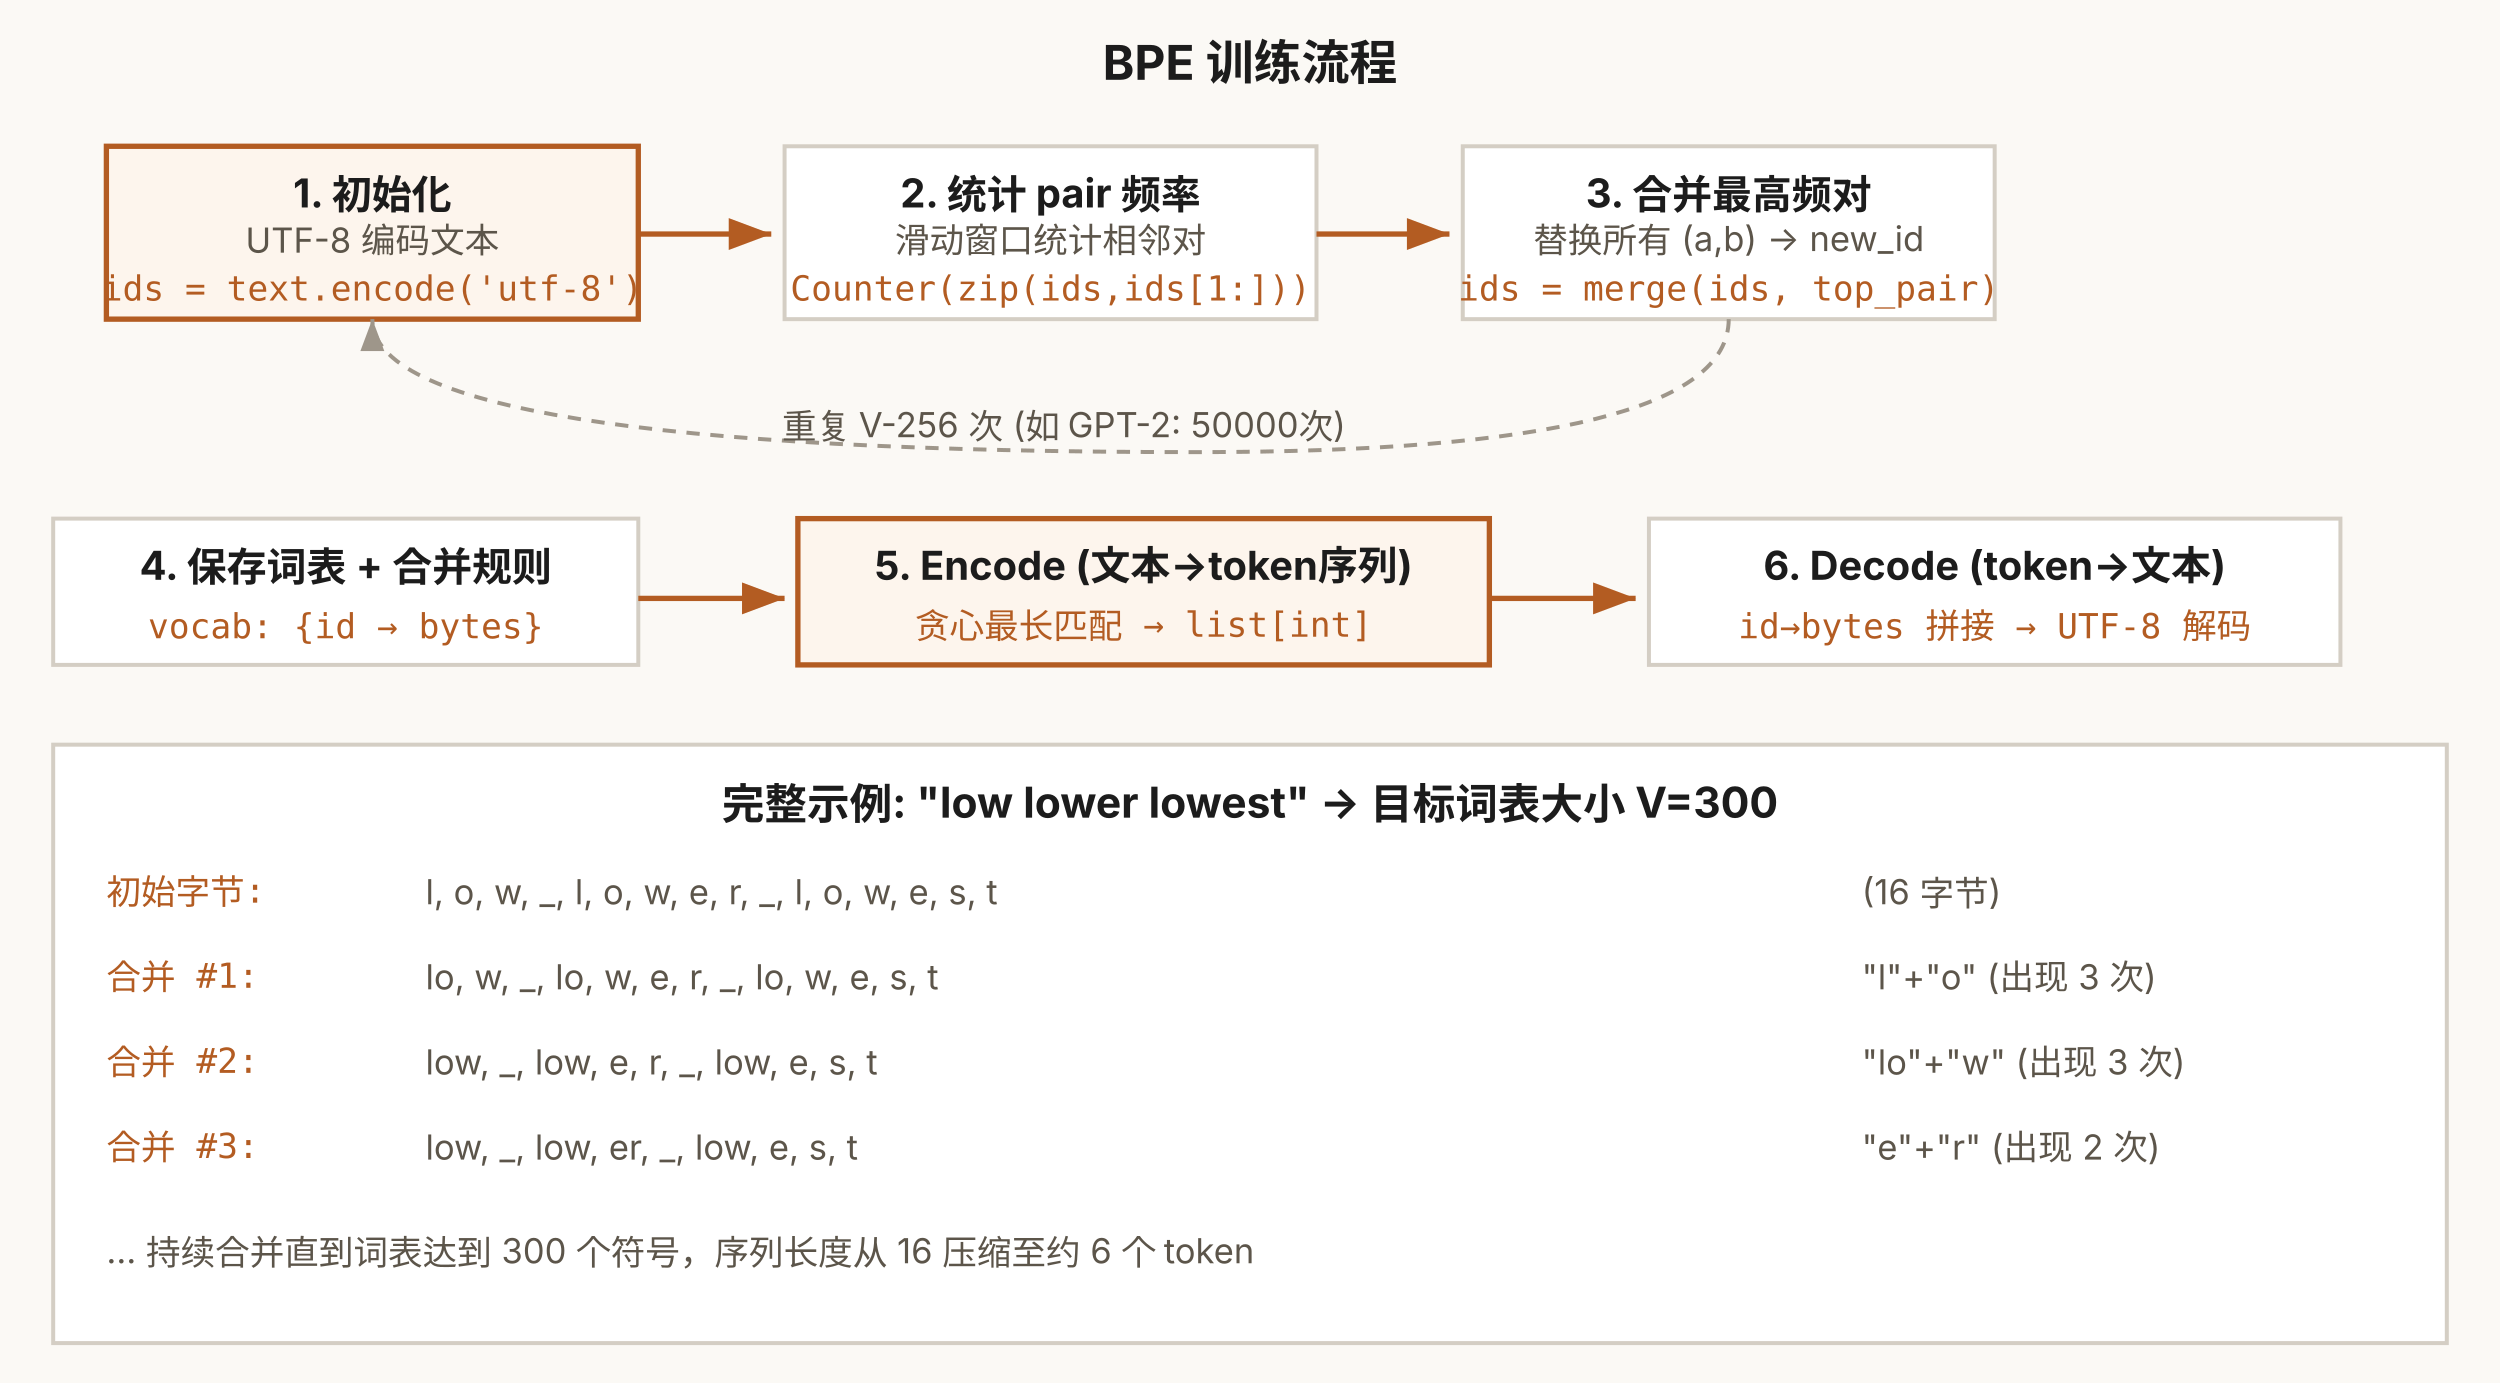
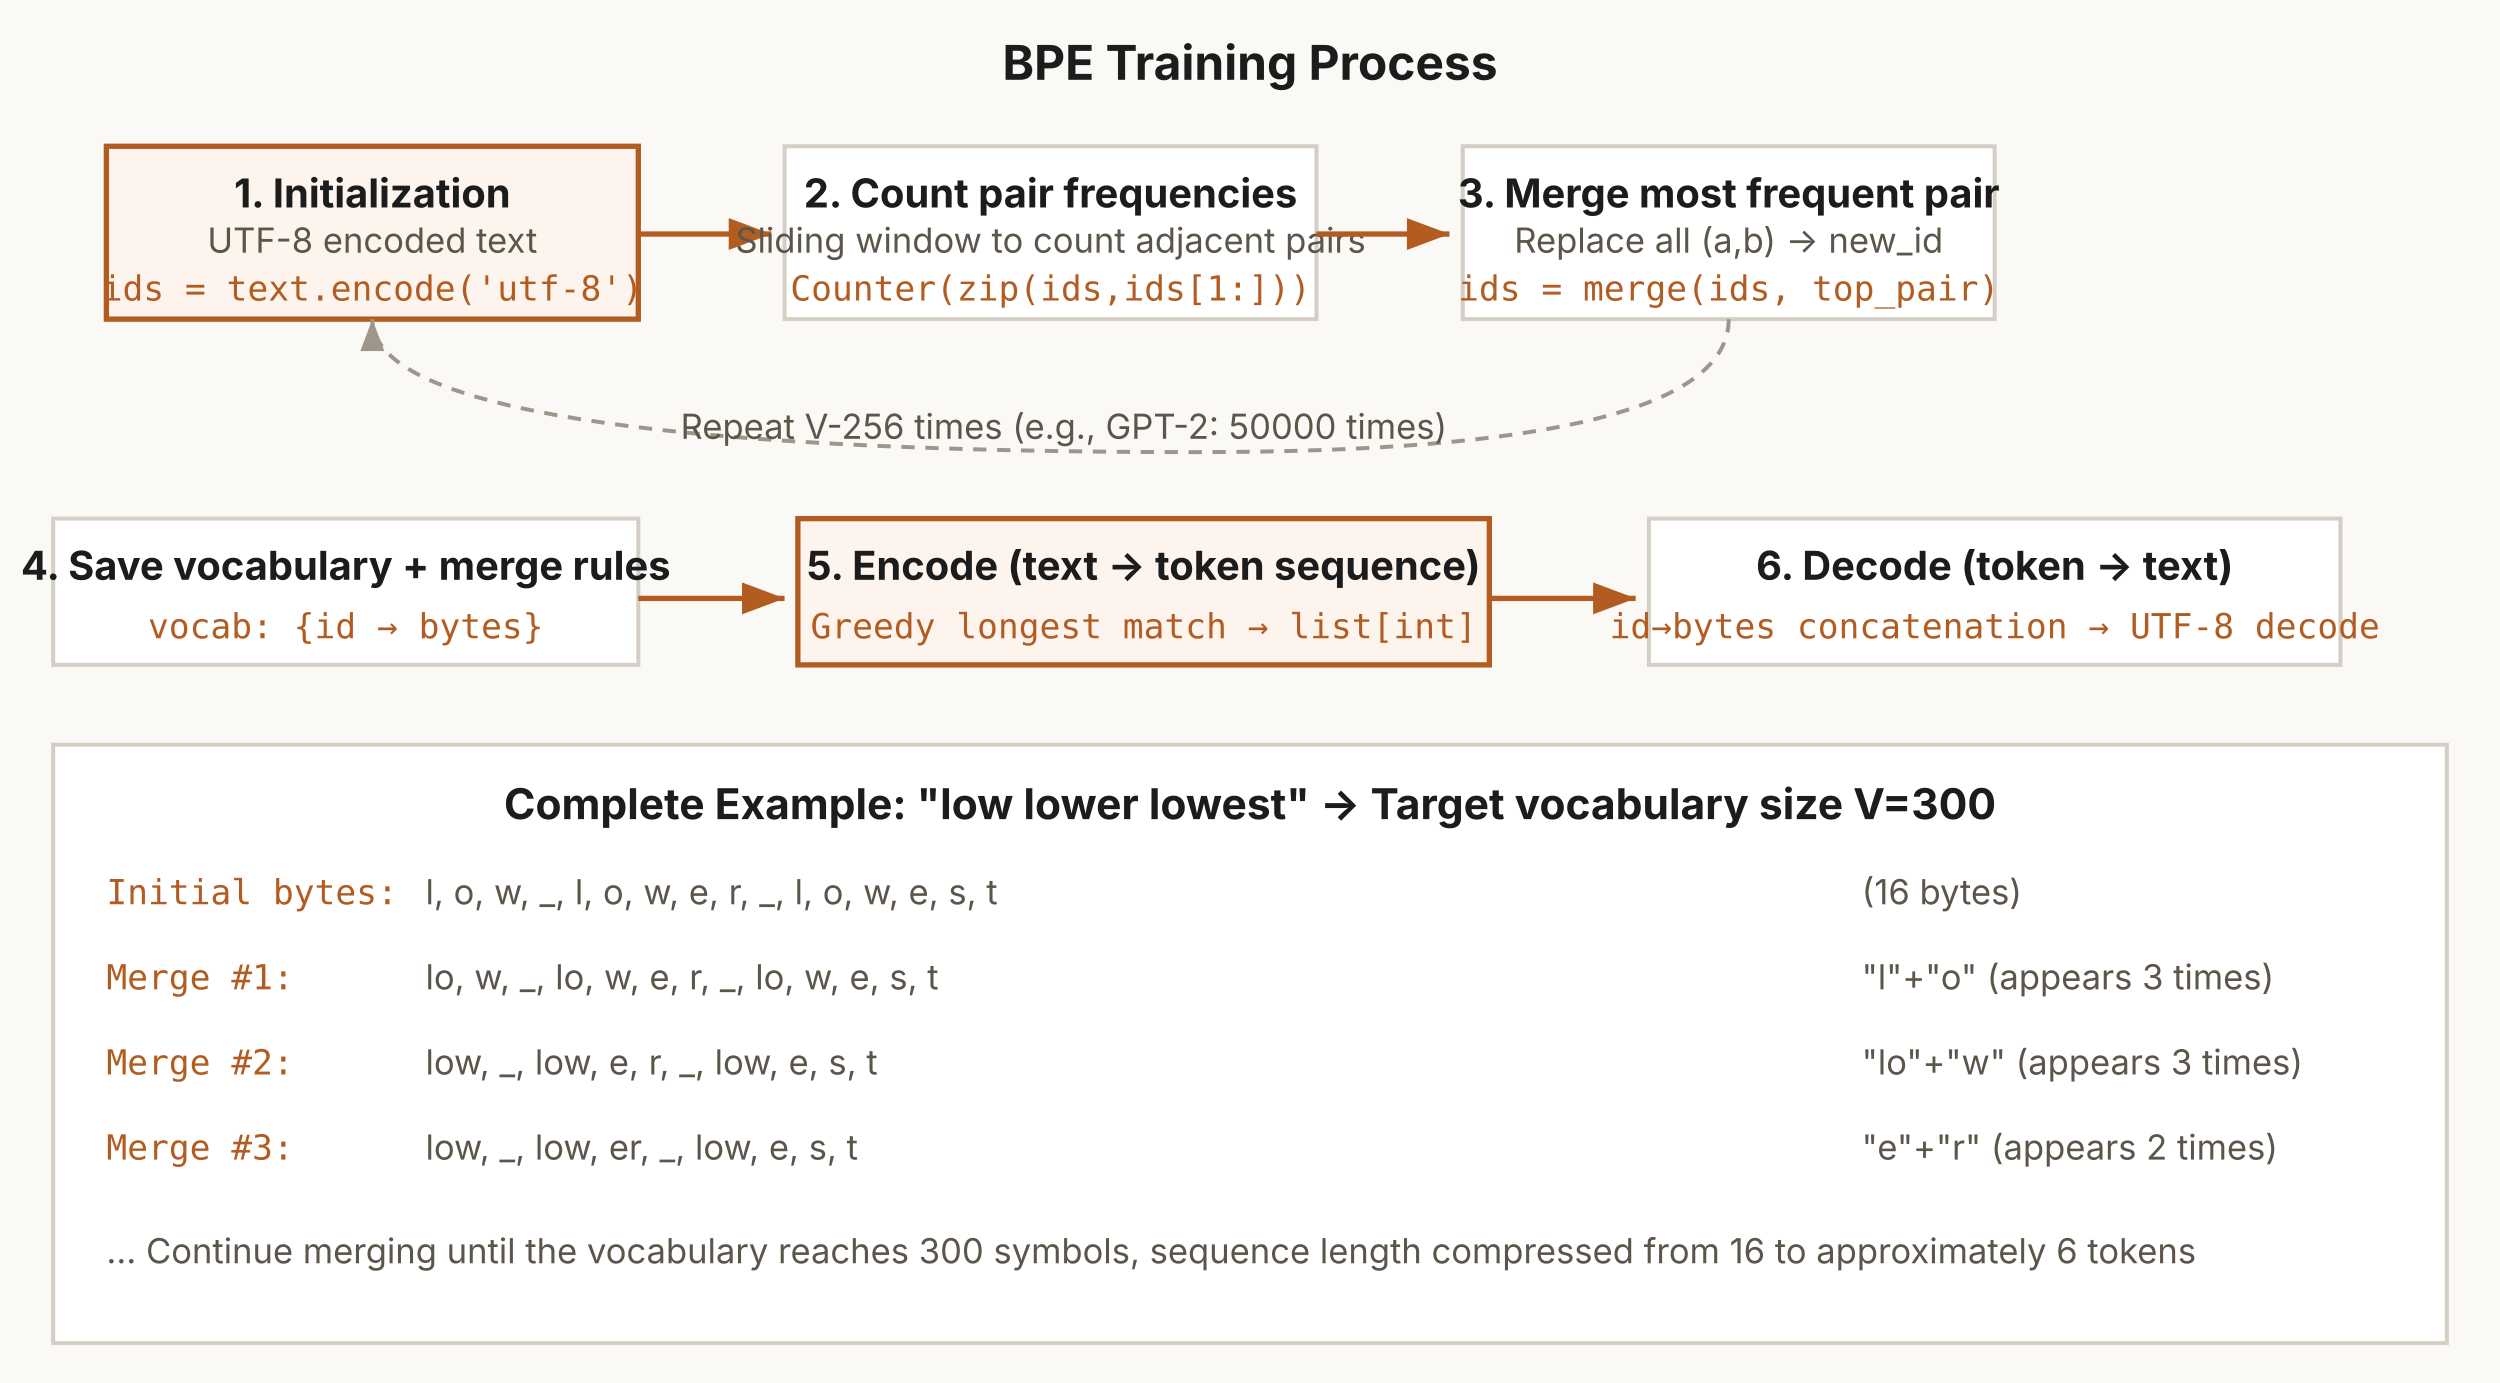
<svg xmlns="http://www.w3.org/2000/svg" viewBox="0 0 940 520" fill="none">
  <defs>
    <style>

      text{font-family:system-ui,-apple-system,sans-serif}
      .bg{fill:#fbf9f5}
      .box{fill:#fff;stroke:#d4cec4;stroke-width:1.5}
      .box-a{fill:#fdf5ed;stroke:#b35c22;stroke-width:2}
      .arrow{stroke:#b35c22;stroke-width:2;fill:none;marker-end:url(#ah)}
      .loop{stroke:#9e968a;stroke-width:1.5;fill:none;stroke-dasharray:5 4;marker-end:url(#ahl)}
      .t1{fill:#5c554a;font-size:13px}
      .t2{fill:#1c1c1c;font-size:15px;font-weight:700}
      .t3{fill:#b35c22;font-size:13px;font-family:'JetBrains Mono','Fira Code',monospace}
      
      }
    
    </style>
    <marker id="ah" markerWidth="8" markerHeight="6" refX="8" refY="3" orient="auto">
      <polygon points="0 0,8 3,0 6" fill="#b35c22" />
    </marker>
    <marker id="ahl" markerWidth="8" markerHeight="6" refX="8" refY="3" orient="auto">
      <polygon points="0 0,8 3,0 6" fill="#9e968a" />
    </marker>
  </defs>
  <rect class="bg" width="940" height="520" />
-   <text class="t2" x="470" y="30" text-anchor="middle" style="font-size:18px">BPE 训练流程</text>
+   <text class="t2" x="470" y="30" text-anchor="middle" style="font-size:18px">BPE Training Process</text>
  <rect class="box-a" x="40" y="55" width="200" height="65" />
-   <text class="t2" x="140" y="78" text-anchor="middle">1. 初始化</text>
-   <text class="t1" x="140" y="95" text-anchor="middle">UTF-8 编码文本</text>
+   <text class="t2" x="140" y="78" text-anchor="middle">1. Initialization</text>
+   <text class="t1" x="140" y="95" text-anchor="middle">UTF-8 encoded text</text>
  <text class="t3" x="140" y="113" text-anchor="middle">ids = text.encode('utf-8')</text>
  <line class="arrow" x1="240" y1="88" x2="290" y2="88" />
  <rect class="box" x="295" y="55" width="200" height="65" />
-   <text class="t2" x="395" y="78" text-anchor="middle">2. 统计 pair 频率</text>
-   <text class="t1" x="395" y="95" text-anchor="middle">滑动窗口统计相邻对</text>
+   <text class="t2" x="395" y="78" text-anchor="middle">2. Count pair frequencies</text>
+   <text class="t1" x="395" y="95" text-anchor="middle">Sliding window to count adjacent pairs</text>
  <text class="t3" x="395" y="113" text-anchor="middle">Counter(zip(ids,ids[1:]))</text>
  <line class="arrow" x1="495" y1="88" x2="545" y2="88" />
  <rect class="box" x="550" y="55" width="200" height="65" />
-   <text class="t2" x="650" y="78" text-anchor="middle">3. 合并最高频对</text>
-   <text class="t1" x="650" y="95" text-anchor="middle">替换所有 (a,b) → new_id</text>
+   <text class="t2" x="650" y="78" text-anchor="middle">3. Merge most frequent pair</text>
+   <text class="t1" x="650" y="95" text-anchor="middle">Replace all (a,b) → new_id</text>
  <text class="t3" x="650" y="113" text-anchor="middle">ids = merge(ids, top_pair)</text>
  <path class="loop" d="M 650 120 Q 650 170 450 170 Q 140 170 140 120" />
-   <text class="t1" x="400" y="165" text-anchor="middle">重复 V-256 次 (如 GPT-2: 50000次)</text>
+   <text class="t1" x="400" y="165" text-anchor="middle">Repeat V-256 times (e.g., GPT-2: 50000 times)</text>
  <rect class="box" x="20" y="195" width="220" height="55" />
-   <text class="t2" x="130" y="218" text-anchor="middle">4. 保存词表 + 合并规则</text>
+   <text class="t2" x="130" y="218" text-anchor="middle">4. Save vocabulary + merge rules</text>
  <text class="t3" x="130" y="240" text-anchor="middle">vocab: {id → bytes}</text>
  <line class="arrow" x1="240" y1="225" x2="295" y2="225" />
  <rect class="box-a" x="300" y="195" width="260" height="55" />
-   <text class="t2" x="430" y="218" text-anchor="middle">5. Encode (文本→token序列)</text>
-   <text class="t3" x="430" y="240" text-anchor="middle">贪心最长匹配 → list[int]</text>
+   <text class="t2" x="430" y="218" text-anchor="middle">5. Encode (text → token sequence)</text>
+   <text class="t3" x="430" y="240" text-anchor="middle">Greedy longest match → list[int]</text>
  <line class="arrow" x1="560" y1="225" x2="615" y2="225" />
  <rect class="box" x="620" y="195" width="260" height="55" />
-   <text class="t2" x="750" y="218" text-anchor="middle">6. Decode (token→文本)</text>
-   <text class="t3" x="750" y="240" text-anchor="middle">id→bytes 拼接 → UTF-8 解码</text>
+   <text class="t2" x="750" y="218" text-anchor="middle">6. Decode (token → text)</text>
+   <text class="t3" x="750" y="240" text-anchor="middle">id→bytes concatenation → UTF-8 decode</text>
  <rect class="box" x="20" y="280" width="900" height="225" />
-   <text class="t2" x="470" y="308" text-anchor="middle" style="font-size:16px">完整示例: "low lower lowest" → 目标词表大小 V=300</text>
+   <text class="t2" x="470" y="308" text-anchor="middle" style="font-size:16px">Complete Example: "low lower lowest" → Target vocabulary size V=300</text>
  <g font-family="'JetBrains Mono','Fira Code',monospace" font-size="13">
-     <text class="t3" x="40" y="340">初始字节:</text>
+     <text class="t3" x="40" y="340">Initial bytes:</text>
    <text class="t1" x="160" y="340">l, o, w, _, l, o, w, e, r, _, l, o, w, e, s, t</text>
-     <text class="t1" x="700" y="340">(16 字节)</text>
-     <text class="t3" x="40" y="372">合并 #1:</text>
+     <text class="t1" x="700" y="340">(16 bytes)</text>
+     <text class="t3" x="40" y="372">Merge #1:</text>
    <text class="t1" x="160" y="372">lo, w, _, lo, w, e, r, _, lo, w, e, s, t</text>
-     <text class="t1" x="700" y="372">"l"+"o" (出现 3 次)</text>
-     <text class="t3" x="40" y="404">合并 #2:</text>
+     <text class="t1" x="700" y="372">"l"+"o" (appears 3 times)</text>
+     <text class="t3" x="40" y="404">Merge #2:</text>
    <text class="t1" x="160" y="404">low, _, low, e, r, _, low, e, s, t</text>
-     <text class="t1" x="700" y="404">"lo"+"w" (出现 3 次)</text>
-     <text class="t3" x="40" y="436">合并 #3:</text>
+     <text class="t1" x="700" y="404">"lo"+"w" (appears 3 times)</text>
+     <text class="t3" x="40" y="436">Merge #3:</text>
    <text class="t1" x="160" y="436">low, _, low, er, _, low, e, s, t</text>
-     <text class="t1" x="700" y="436">"e"+"r" (出现 2 次)</text>
-     <text class="t1" x="40" y="475">... 持续合并直到词表达到 300 个符号，序列长度从 16 压缩至约 6 个 token</text>
+     <text class="t1" x="700" y="436">"e"+"r" (appears 2 times)</text>
+     <text class="t1" x="40" y="475">... Continue merging until the vocabulary reaches 300 symbols, sequence length compressed from 16 to approximately 6 tokens</text>
  </g>
</svg>
